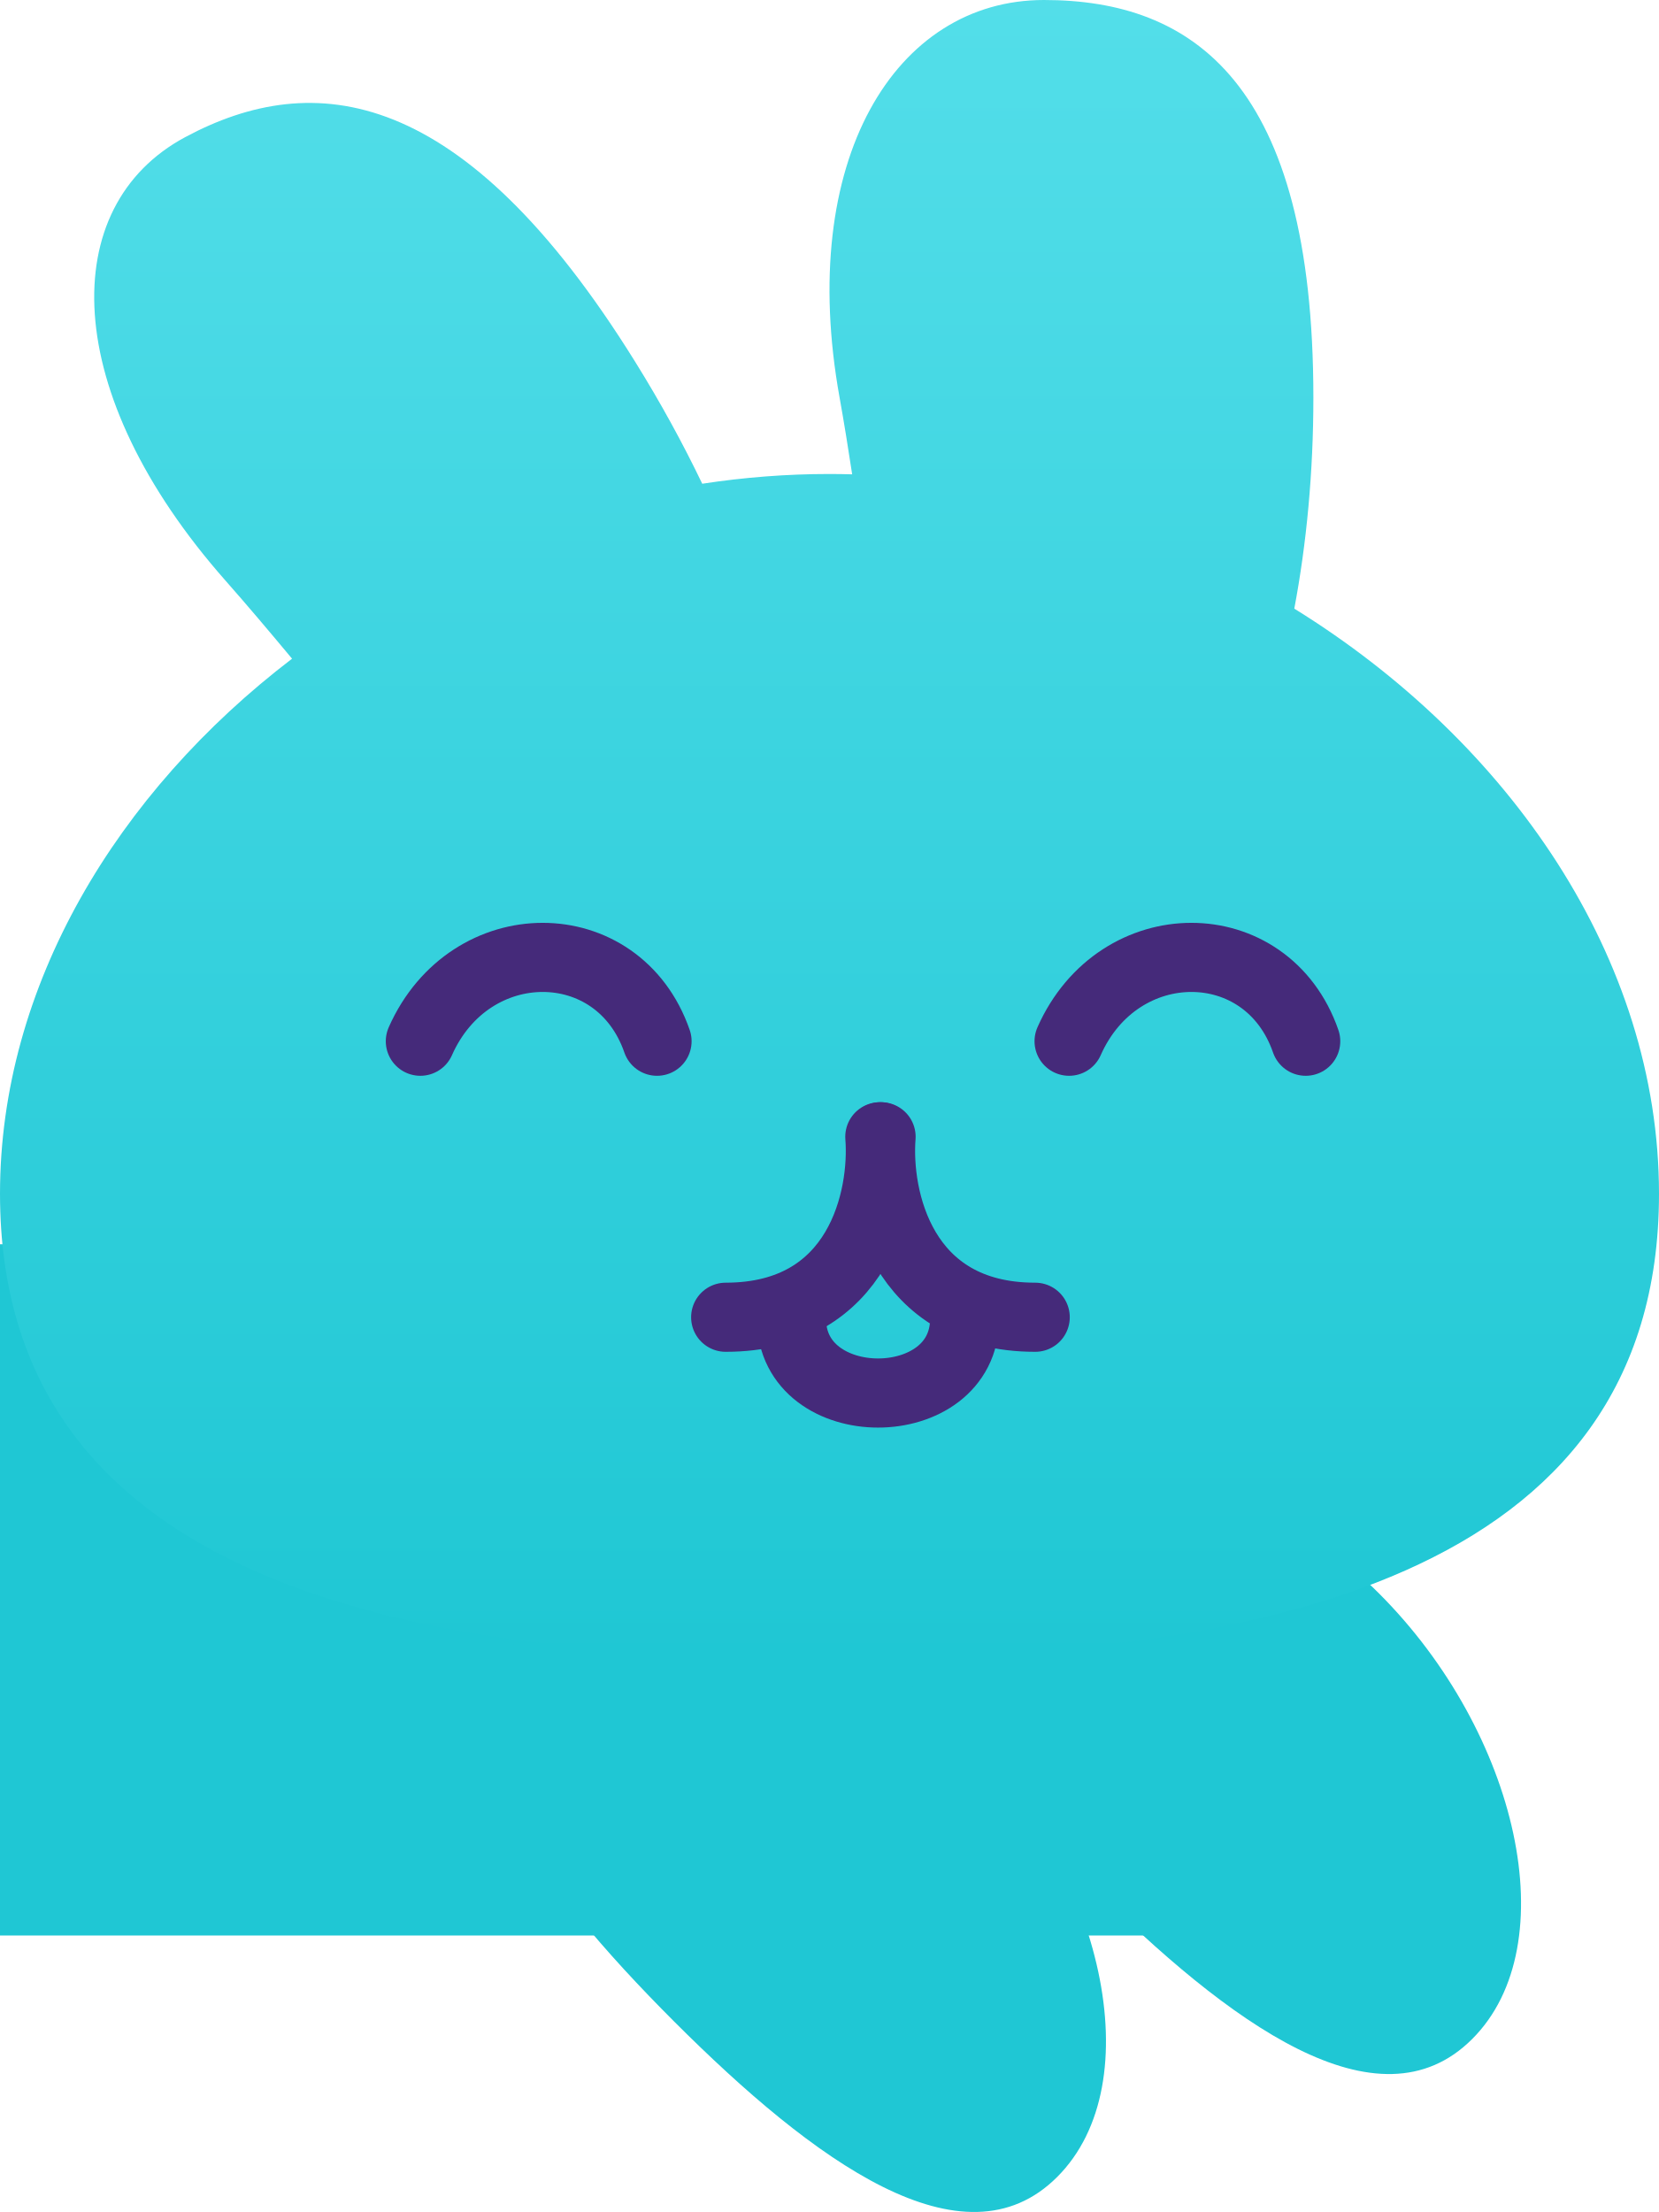
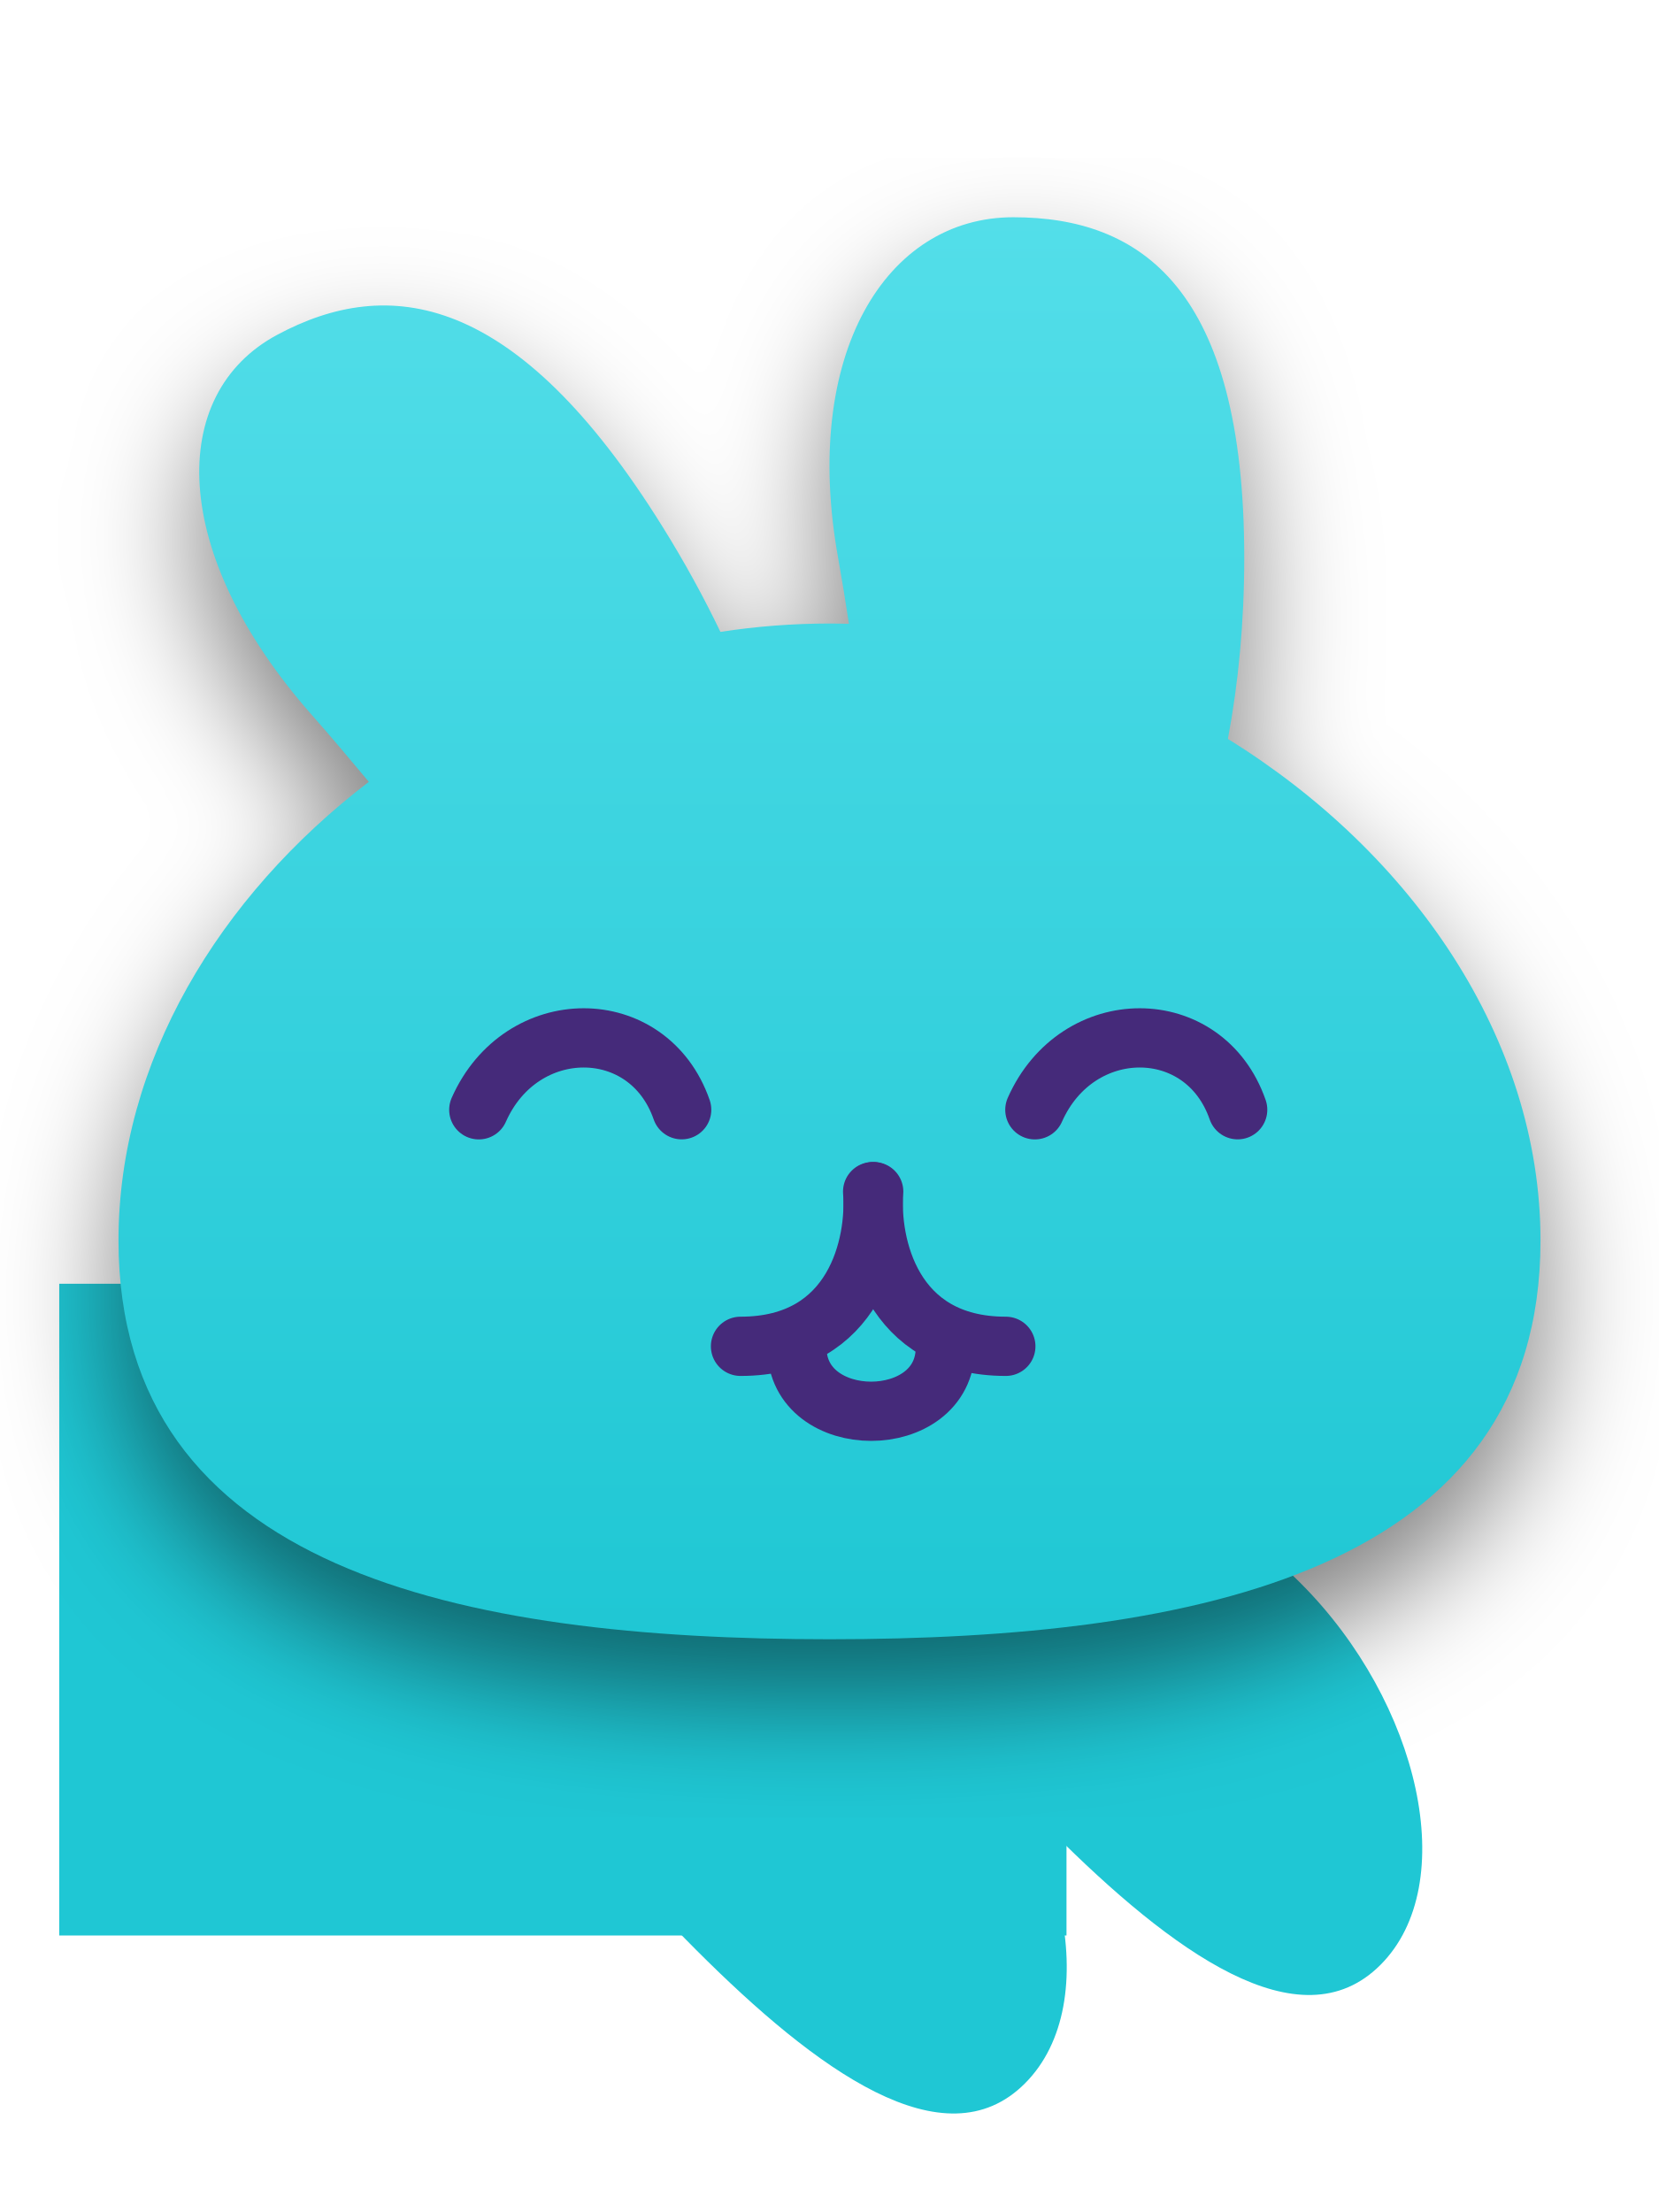
- <svg xmlns="http://www.w3.org/2000/svg" width="24" height="32" viewBox="0 0 24 32" fill="none">
-   <rect y="18" width="17" height="10" fill="#1FC7D4" />
-   <path d="M7.507 23.706C6.147 25.066 7.738 27.229 9.754 29.246C11.771 31.262 13.934 32.853 15.294 31.493C16.654 30.133 15.964 27.069 13.947 25.052C11.931 23.036 8.867 22.346 7.507 23.706Z" fill="#1FC7D4" />
-   <path d="M13.507 21.706C12.146 23.067 13.738 25.231 15.755 27.249C17.773 29.267 19.938 30.858 21.298 29.497C22.659 28.137 21.968 25.071 19.951 23.053C17.933 21.036 14.868 20.345 13.507 21.706Z" fill="#1FC7D4" />
-   <path fill-rule="evenodd" clip-rule="evenodd" d="M12.146 5.752C12.21 6.109 12.27 6.481 12.328 6.862C12.219 6.859 12.11 6.857 12 6.857C11.38 6.857 10.765 6.905 10.159 6.998C9.879 6.415 9.555 5.822 9.187 5.231C6.699 1.229 4.538 0.987 2.679 1.984C0.819 2.981 0.856 5.676 3.267 8.405C3.581 8.761 3.901 9.14 4.225 9.529C1.69 11.466 0 14.264 0 17.27C0 22.829 5.785 24 12 24C18.215 24 24 22.829 24 17.27C24 13.866 21.832 10.727 18.724 8.805C18.902 7.86 19 6.83 19 5.752C19 1.196 17.255 0 15.102 0C12.95 0 11.526 2.318 12.146 5.752Z" fill="url(#paint0_linear)" />
-   <path d="M9.505 15.063C8.944 13.446 6.797 13.446 6.081 15.063" stroke="#452A7A" stroke-linecap="round" />
-   <path d="M18.889 15.063C18.328 13.446 16.182 13.446 15.466 15.063" stroke="#452A7A" stroke-linecap="round" />
-   <path d="M12.728 16.445C12.796 17.315 12.445 19.056 10.498 19.056" stroke="#452A7A" stroke-linecap="round" />
-   <path d="M12.746 16.445C12.678 17.315 13.03 19.056 14.976 19.056" stroke="#452A7A" stroke-linecap="round" />
-   <path d="M11.45 19.079C11.45 20.51 13.955 20.51 13.955 19.079" stroke="#452A7A" stroke-linecap="round" />
+ <svg xmlns="http://www.w3.org/2000/svg" width="24" height="32" viewBox="0 0 28 32" fill="none">
+   <rect x="1" y="19" width="17" height="11" fill="#1FC7D4" />
+   <path d="M9.507 24.706C8.146 26.067 9.738 28.231 11.755 30.249C13.773 32.267 15.938 33.858 17.298 32.497C18.659 31.137 17.968 28.071 15.951 26.053C13.933 24.036 10.868 23.345 9.507 24.706Z" fill="#1FC7D4" />
+   <path d="M15.507 22.706C14.146 24.067 15.738 26.231 17.756 28.249C19.773 30.267 21.938 31.858 23.298 30.497C24.659 29.137 23.968 26.071 21.951 24.053C19.933 22.036 16.868 21.345 15.507 22.706Z" fill="#1FC7D4" />
+   <g filter="url(#filter0_d)">
+     <path fill-rule="evenodd" clip-rule="evenodd" d="M14.146 6.752C14.21 7.109 14.27 7.481 14.328 7.862C14.219 7.859 14.11 7.857 14 7.857C13.38 7.857 12.765 7.905 12.159 7.998C11.879 7.415 11.555 6.822 11.187 6.231C8.699 2.229 6.538 1.987 4.679 2.984C2.819 3.981 2.856 6.676 5.267 9.405C5.581 9.761 5.901 10.14 6.225 10.529C3.69 12.466 2 15.264 2 18.27C2 23.829 7.785 25 14 25C20.215 25 26 23.829 26 18.27C26 14.866 23.832 11.727 20.724 9.805C20.902 8.86 21 7.83 21 6.752C21 2.196 19.255 1 17.102 1C14.95 1 13.526 3.318 14.146 6.752Z" fill="url(#paint0_linear_bunnyhead_max)" />
+   </g>
+   <path d="M11.505 16.063C10.944 14.446 8.797 14.446 8.081 16.064" stroke="#452A7A" stroke-linecap="round" />
+   <path d="M20.889 16.063C20.328 14.446 18.182 14.446 17.466 16.064" stroke="#452A7A" stroke-linecap="round" />
+   <path d="M14.728 17.445C14.796 18.315 14.445 20.056 12.498 20.056" stroke="#452A7A" stroke-linecap="round" />
+   <path d="M14.746 17.445C14.678 18.315 15.03 20.056 16.976 20.056" stroke="#452A7A" stroke-linecap="round" />
+   <path d="M13.45 20.079C13.45 21.51 15.955 21.51 15.955 20.079" stroke="#452A7A" stroke-linecap="round" />
  <defs>
-     <linearGradient id="paint0_linear" x1="12" y1="0" x2="12" y2="24" gradientUnits="userSpaceOnUse">
+     <filter id="filter0_d" x="0" y="0" width="28" height="28" filterUnits="userSpaceOnUse" color-interpolation-filters="sRGB">
+       <feFlood flood-opacity="0" result="BackgroundImageFix" />
+       <feColorMatrix in="SourceAlpha" type="matrix" values="0 0 0 0 0 0 0 0 0 0 0 0 0 0 0 0 0 0 127 0" />
+       <feOffset dy="1" />
+       <feGaussianBlur stdDeviation="1" />
+       <feColorMatrix type="matrix" values="0 0 0 0 0 0 0 0 0 0 0 0 0 0 0 0 0 0 0.5 0" />
+       <feBlend mode="normal" in2="BackgroundImageFix" result="effect1_dropShadow" />
+       <feBlend mode="normal" in="SourceGraphic" in2="effect1_dropShadow" result="shape" />
+     </filter>
+     <linearGradient id="paint0_linear_bunnyhead_max" x1="14" y1="1" x2="14" y2="25" gradientUnits="userSpaceOnUse">
      <stop stop-color="#53DEE9" />
      <stop offset="1" stop-color="#1FC7D4" />
    </linearGradient>
  </defs>
</svg>
